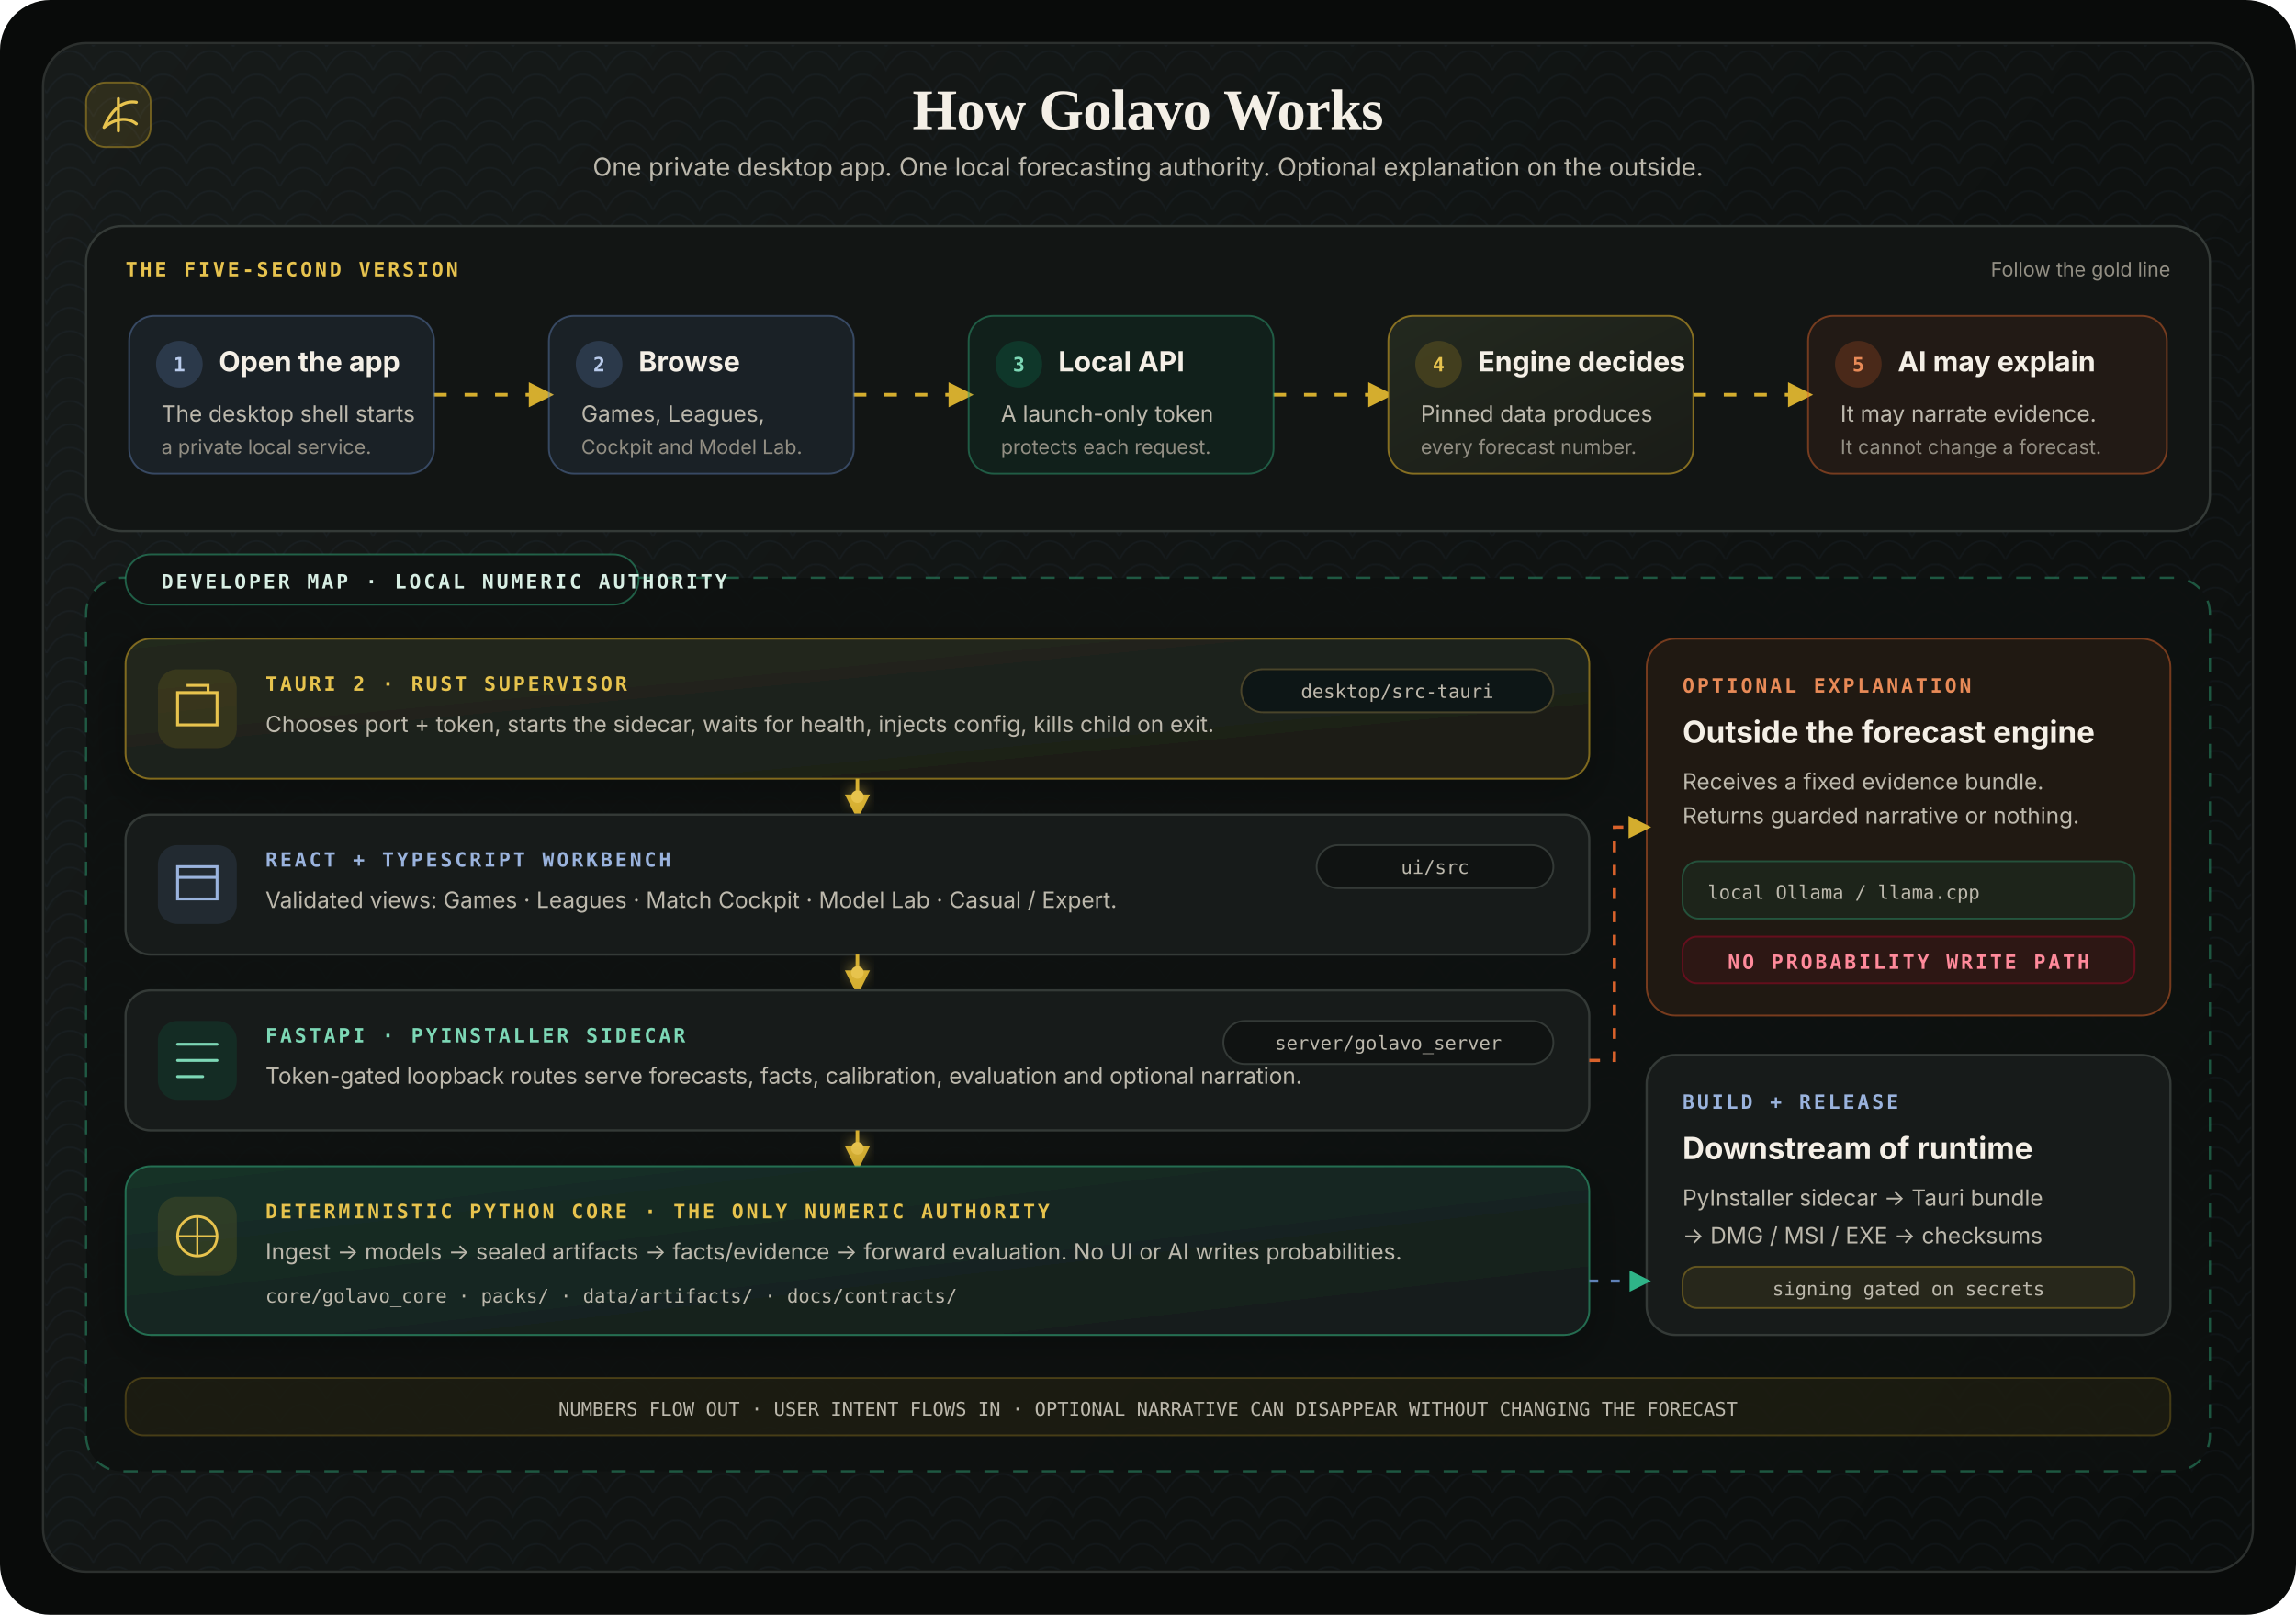
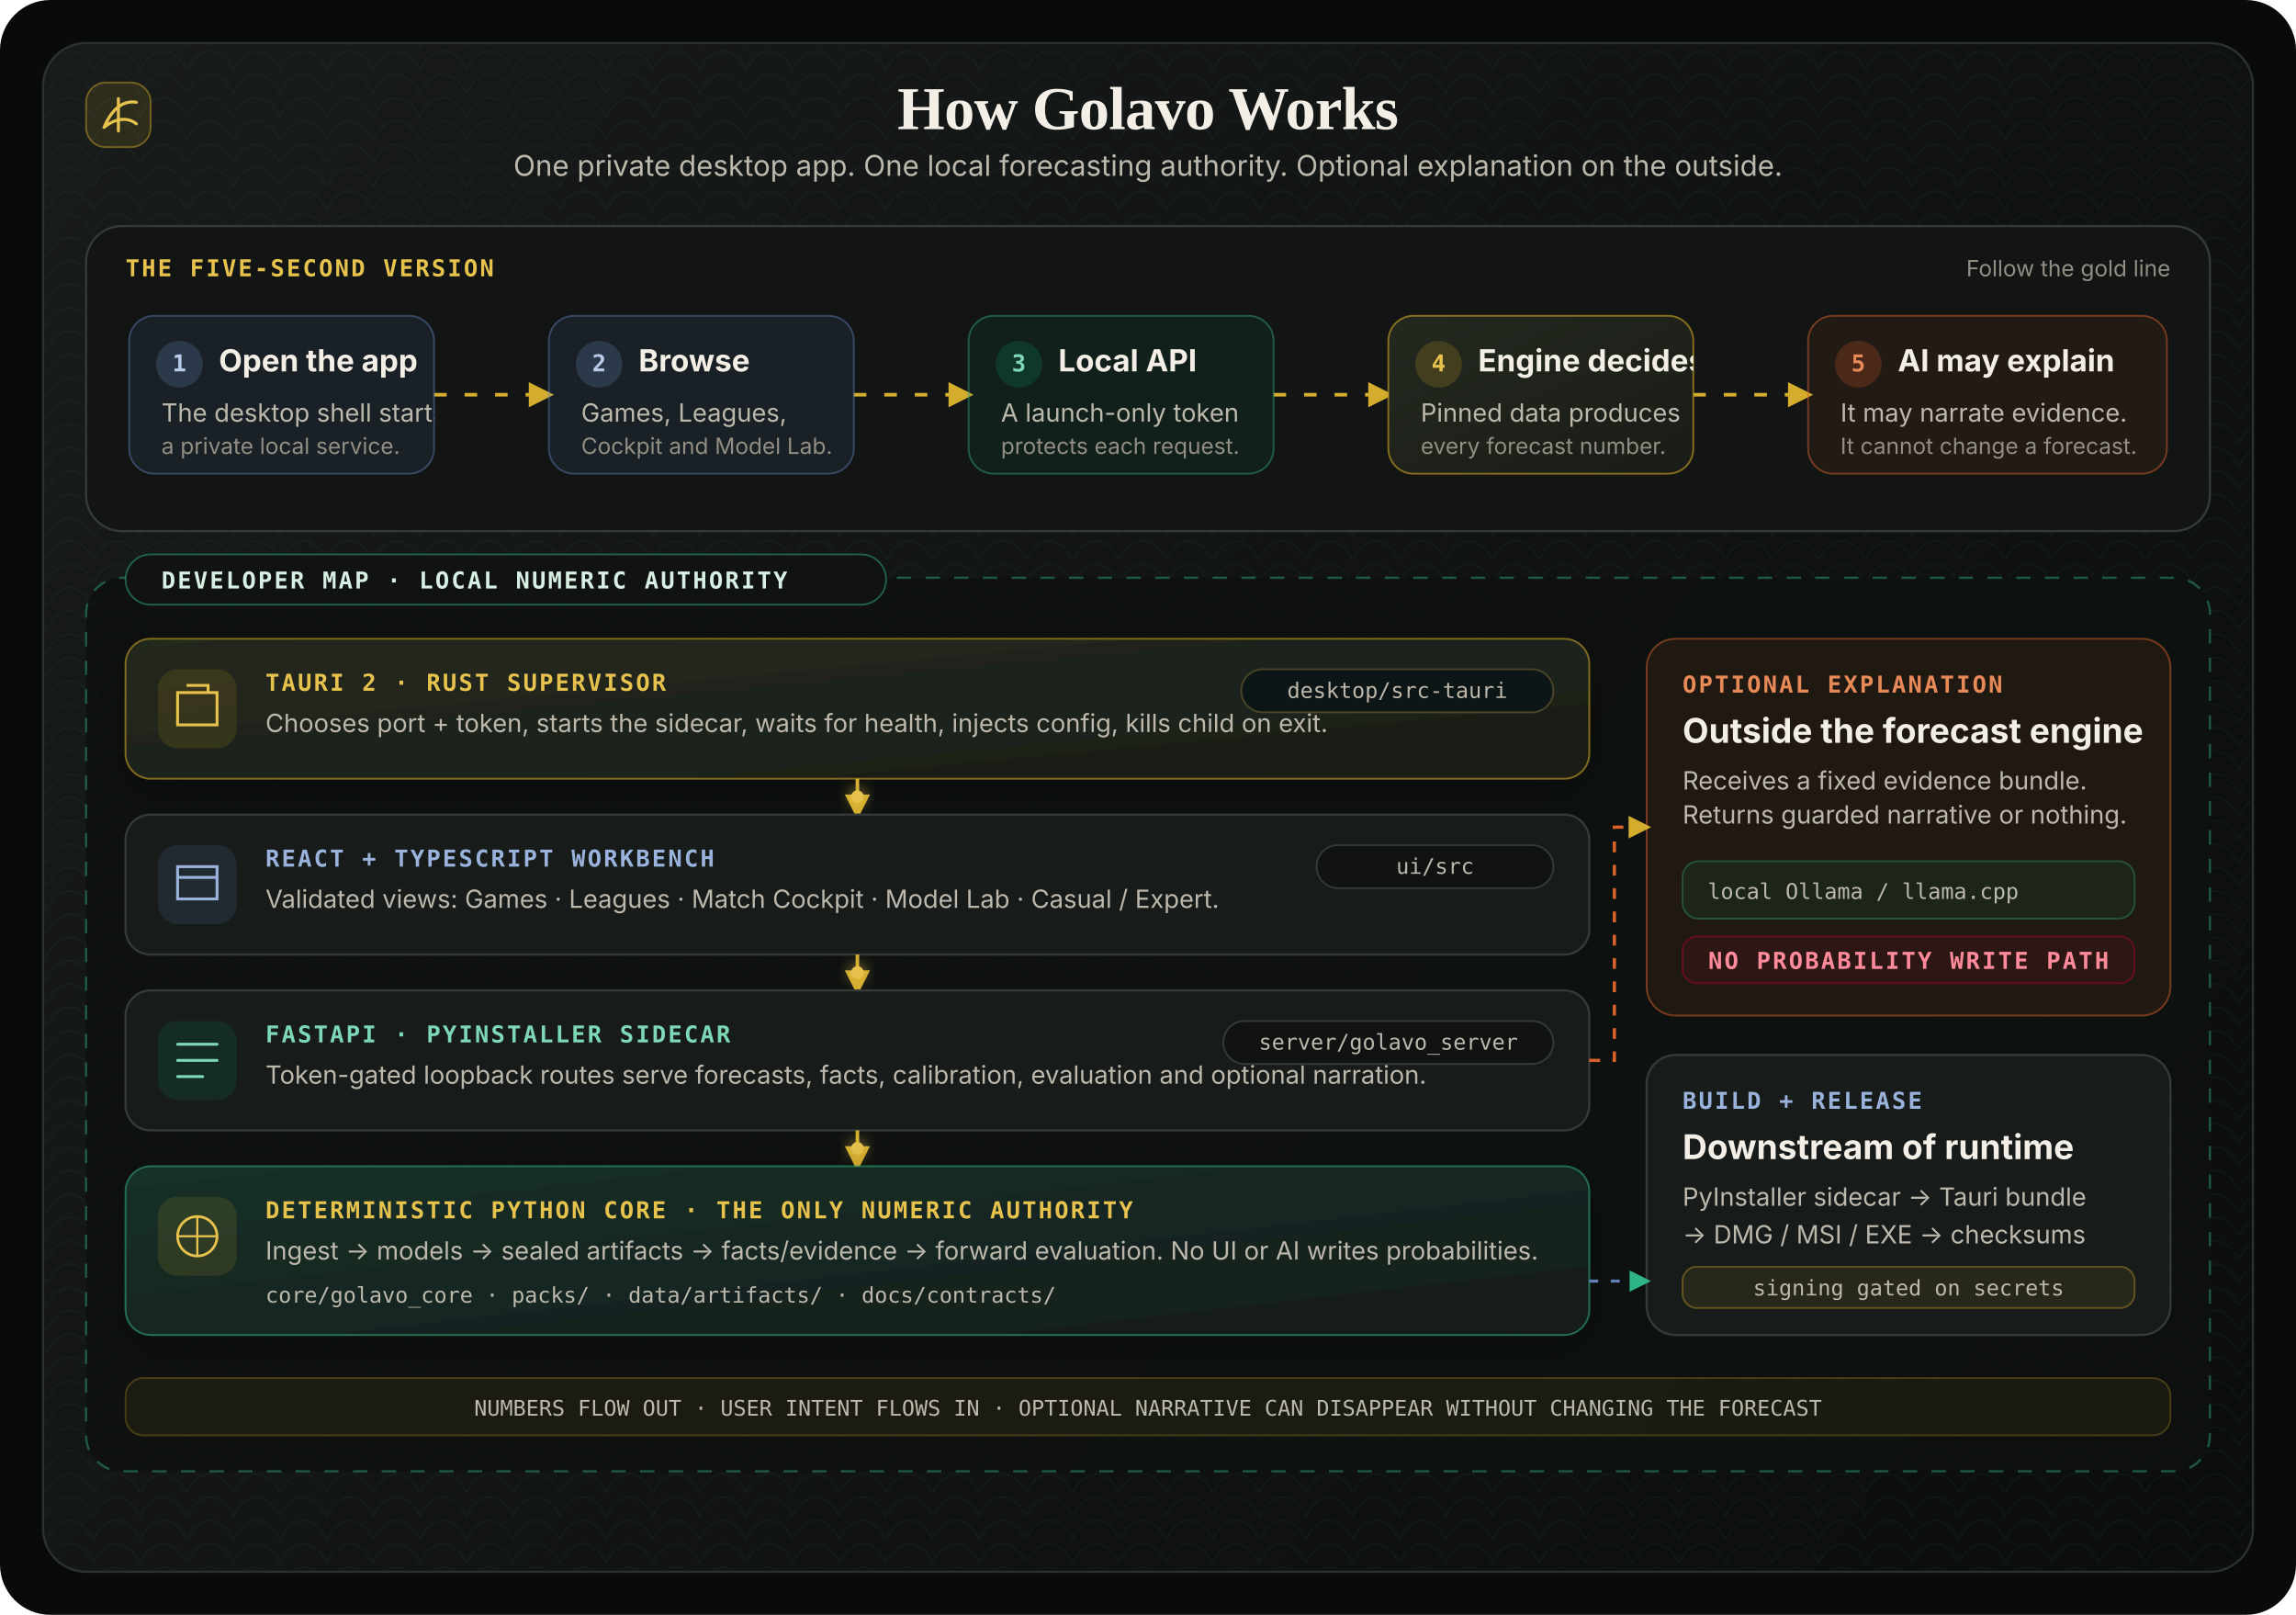
<svg xmlns="http://www.w3.org/2000/svg" width="1280" height="900" viewBox="0 0 1280 900" role="img" aria-labelledby="title desc">
  <defs>
    <linearGradient id="bg" x1="40" y1="28" x2="1240" y2="872" gradientUnits="userSpaceOnUse">
      <stop stop-color="#171B1A" />
      <stop offset=".58" stop-color="#101312" />
      <stop offset="1" stop-color="#0B0E0D" />
    </linearGradient>
    <linearGradient id="goldCard" x1="0" y1="0" x2="1" y2="1">
      <stop stop-color="#23291F" />
      <stop offset="1" stop-color="#1A1C17" />
    </linearGradient>
    <linearGradient id="greenCard" x1="0" y1="0" x2="1" y2="1">
      <stop stop-color="#173128" />
      <stop offset="1" stop-color="#171B1A" />
    </linearGradient>
    <pattern id="waves" width="52" height="26" patternUnits="userSpaceOnUse">
      <path d="M0 26C7 12 19 12 26 26C33 12 45 12 52 26M0 13C7-1 19-1 26 13C33-1 45-1 52 13" fill="none" stroke="#6082B8" stroke-opacity=".055" />
    </pattern>
    <filter id="shadow" x="-20%" y="-20%" width="140%" height="160%">
      <feDropShadow dx="0" dy="8" stdDeviation="12" flood-color="#000" flood-opacity=".28" />
    </filter>
    <filter id="glow" x="-80%" y="-80%" width="260%" height="260%">
      <feGaussianBlur stdDeviation="4" result="b" />
      <feMerge>
        <feMergeNode in="b" />
        <feMergeNode in="SourceGraphic" />
      </feMerge>
    </filter>
    <marker id="arrowGold" viewBox="0 0 10 10" refX="8" refY="5" markerWidth="7" markerHeight="7" orient="auto">
      <path d="M0 0L10 5L0 10Z" fill="#D4AD2E" />
    </marker>
    <marker id="arrowGreen" viewBox="0 0 10 10" refX="8" refY="5" markerWidth="7" markerHeight="7" orient="auto">
      <path d="M0 0L10 5L0 10Z" fill="#2FB488" />
    </marker>
    <clipPath id="flowClip170">
      <rect width="170" height="88" rx="14" />
    </clipPath>
    <clipPath id="flowClip200">
      <rect width="200" height="88" rx="14" />
    </clipPath>
    <style>
-       .title{font:600 32px Georgia,"Times New Roman",serif;letter-spacing:-.35px;fill:#F4EFE6}.sub{font:400 14px -apple-system,BlinkMacSystemFont,"Segoe UI",sans-serif;fill:#BCB8AC}.kicker{font:700 11px ui-monospace,"SF Mono",Menlo,monospace;letter-spacing:1.5px}.head{font:650 17px -apple-system,BlinkMacSystemFont,"Segoe UI",sans-serif;fill:#F4EFE6}.flowHead{font:650 15.5px -apple-system,BlinkMacSystemFont,"Segoe UI",sans-serif;fill:#F4EFE6}.body{font:400 12.5px -apple-system,BlinkMacSystemFont,"Segoe UI",sans-serif;fill:#BCB8AC}.small{font:400 11px -apple-system,BlinkMacSystemFont,"Segoe UI",sans-serif;fill:#928E83}.mono{font:500 10.5px ui-monospace,"SF Mono",Menlo,monospace;fill:#BCB8AC}.step{font:700 11px -apple-system,BlinkMacSystemFont,"Segoe UI",sans-serif;fill:#101312}.card{fill:#171B1A;stroke:#343A37;stroke-width:1.25}.flow{fill:none;stroke:#D4AD2E;stroke-width:2;marker-end:url(#arrowGold)}.signal{fill:none;stroke:#D4AD2E;stroke-width:2;stroke-dasharray:7 10;animation:travel 3.6s linear infinite}.pulse{animation:pulse 2.4s ease-in-out infinite;transform-box:fill-box;transform-origin:center}.delay1{animation-delay:.5s}.delay2{animation-delay:1s}.delay3{animation-delay:1.5s}.delay4{animation-delay:2s}@keyframes travel{to{stroke-dashoffset:-68}}@keyframes pulse{0%,70%,100%{opacity:.35}35%{opacity:1}}@media(prefers-reduced-motion:reduce){.signal,.pulse{animation:none}.pulse{opacity:.72}}
+       .title{font:600 34px Georgia,"Times New Roman",serif;letter-spacing:-.35px;fill:#F4EFE6}.sub{font:400 16px -apple-system,BlinkMacSystemFont,"Segoe UI",sans-serif;fill:#BCB8AC}.kicker{font:700 13px ui-monospace,"SF Mono",Menlo,monospace;letter-spacing:1.15px}.head{font:650 19px -apple-system,BlinkMacSystemFont,"Segoe UI",sans-serif;fill:#F4EFE6}.flowHead{font:650 17px -apple-system,BlinkMacSystemFont,"Segoe UI",sans-serif;fill:#F4EFE6}.body{font:400 14px -apple-system,BlinkMacSystemFont,"Segoe UI",sans-serif;fill:#BCB8AC}.small{font:400 12.5px -apple-system,BlinkMacSystemFont,"Segoe UI",sans-serif;fill:#928E83}.mono{font:500 12px ui-monospace,"SF Mono",Menlo,monospace;fill:#BCB8AC}.step{font:700 13px -apple-system,BlinkMacSystemFont,"Segoe UI",sans-serif;fill:#101312}.card{fill:#171B1A;stroke:#343A37;stroke-width:1.25}.flow{fill:none;stroke:#D4AD2E;stroke-width:2;marker-end:url(#arrowGold)}.signal{fill:none;stroke:#D4AD2E;stroke-width:2;stroke-dasharray:7 10;animation:travel 3.6s linear infinite}.pulse{animation:pulse 2.4s ease-in-out infinite;transform-box:fill-box;transform-origin:center}.delay1{animation-delay:.5s}.delay2{animation-delay:1s}.delay3{animation-delay:1.5s}.delay4{animation-delay:2s}@keyframes travel{to{stroke-dashoffset:-68}}@keyframes pulse{0%,70%,100%{opacity:.35}35%{opacity:1}}@media(prefers-reduced-motion:reduce){.signal,.pulse{animation:none}.pulse{opacity:.72}}
    </style>
  </defs>
  <rect width="1280" height="900" rx="28" fill="#090B0A" />
  <rect x="24" y="24" width="1232" height="852" rx="24" fill="url(#bg)" stroke="#2C302E" stroke-width="1.25" />
  <rect x="25" y="25" width="1230" height="850" rx="23" fill="url(#waves)" />
  <g transform="translate(48 46)">
    <rect width="36" height="36" rx="11" fill="#C9A227" fill-opacity=".13" stroke="#C9A227" stroke-opacity=".48" />
    <path d="M10 25c5-12 12-15 18-14M10 25c6-5 13-6 18-2M18 9v18" fill="none" stroke="#E7C34E" stroke-width="1.7" stroke-linecap="round" />
  </g>
  <text x="640" y="72" text-anchor="middle" class="title">How Golavo Works</text>
  <text x="640" y="98" text-anchor="middle" class="sub">One private desktop app. One local forecasting authority. Optional explanation on the outside.</text>
  <g transform="translate(48 126)">
    <rect width="1184" height="170" rx="20" fill="#121514" stroke="#343A37" stroke-width="1.25" />
    <text x="22" y="28" class="kicker" fill="#E7C34E">THE FIVE-SECOND VERSION</text>
    <text x="1162" y="28" text-anchor="end" class="small">Follow the gold line</text>
    <path d="M194 94H258" class="flow signal" />
    <path d="M428 94H492" class="flow signal" />
    <path d="M662 94H726" class="flow signal" />
    <path d="M896 94H960" class="flow signal" />
    <g transform="translate(24 50)">
      <rect width="170" height="88" rx="14" fill="#6082B8" fill-opacity=".11" stroke="#6082B8" stroke-opacity=".45" />
      <g clip-path="url(#flowClip170)">
        <circle cx="28" cy="27" r="13" fill="#6082B8" fill-opacity=".25" />
        <text x="28" y="31" text-anchor="middle" class="kicker" fill="#B9CBEB">1</text>
        <text x="50" y="31" class="flowHead">Open the app</text>
        <text x="18" y="59" class="body">The desktop shell starts</text>
        <text x="18" y="77" class="small">a private local service.</text>
      </g>
    </g>
    <g transform="translate(258 50)">
      <rect width="170" height="88" rx="14" fill="#6082B8" fill-opacity=".11" stroke="#6082B8" stroke-opacity=".45" />
      <g clip-path="url(#flowClip170)">
        <circle cx="28" cy="27" r="13" fill="#6082B8" fill-opacity=".25" />
        <text x="28" y="31" text-anchor="middle" class="kicker" fill="#B9CBEB">2</text>
        <text x="50" y="31" class="flowHead">Browse</text>
        <text x="18" y="59" class="body">Games, Leagues,</text>
        <text x="18" y="77" class="small">Cockpit and Model Lab.</text>
      </g>
    </g>
    <g transform="translate(492 50)">
      <rect width="170" height="88" rx="14" fill="#0B6E4F" fill-opacity=".13" stroke="#2F9E73" stroke-opacity=".5" />
      <g clip-path="url(#flowClip170)">
        <circle cx="28" cy="27" r="13" fill="#0B6E4F" fill-opacity=".3" />
        <text x="28" y="31" text-anchor="middle" class="kicker" fill="#7DD8B6">3</text>
        <text x="50" y="31" class="flowHead">Local API</text>
        <text x="18" y="59" class="body">A launch-only token</text>
        <text x="18" y="77" class="small">protects each request.</text>
      </g>
    </g>
    <g transform="translate(726 50)">
      <rect width="170" height="88" rx="14" fill="url(#goldCard)" stroke="#C9A227" stroke-opacity=".62" />
      <g clip-path="url(#flowClip170)">
        <circle cx="28" cy="27" r="13" fill="#C9A227" fill-opacity=".2" />
        <text x="28" y="31" text-anchor="middle" class="kicker" fill="#E7C34E">4</text>
        <text x="50" y="31" class="flowHead">Engine decides</text>
        <text x="18" y="59" class="body">Pinned data produces</text>
        <text x="18" y="77" class="small">every forecast number.</text>
      </g>
    </g>
    <g transform="translate(960 50)">
      <rect width="200" height="88" rx="14" fill="#D9622B" fill-opacity=".08" stroke="#D9622B" stroke-opacity=".48" />
      <g clip-path="url(#flowClip200)">
        <circle cx="28" cy="27" r="13" fill="#D9622B" fill-opacity=".22" />
        <text x="28" y="31" text-anchor="middle" class="kicker" fill="#E88A57">5</text>
        <text x="50" y="31" class="flowHead">AI may explain</text>
        <text x="18" y="59" class="body">It may narrate evidence.</text>
        <text x="18" y="77" class="small">It cannot change a forecast.</text>
      </g>
    </g>
  </g>
  <g transform="translate(48 322)">
    <rect width="1184" height="498" rx="20" fill="#0E1110" fill-opacity=".9" stroke="#2F9E73" stroke-opacity=".5" stroke-width="1.25" stroke-dasharray="8 8" />
-     <rect x="22" y="-13" width="286" height="28" rx="14" fill="#101312" stroke="#2F9E73" stroke-opacity=".55" />
+     <rect x="22" y="-13" width="424" height="28" rx="14" fill="#101312" stroke="#2F9E73" stroke-opacity=".55" />
    <text x="42" y="6" class="kicker" fill="#D8EFE4">DEVELOPER MAP · LOCAL NUMERIC AUTHORITY</text>
    <g transform="translate(22 34)" filter="url(#shadow)">
      <rect width="816" height="78" rx="14" fill="url(#goldCard)" stroke="#C9A227" stroke-opacity=".58" />
      <rect x="18" y="17" width="44" height="44" rx="11" fill="#C9A227" fill-opacity=".13" />
      <path d="M29 30h22v18H29zM34 26h12v4" fill="none" stroke="#E7C34E" stroke-width="1.6" />
      <text x="78" y="29" class="kicker" fill="#E7C34E">TAURI 2 · RUST SUPERVISOR</text>
      <text x="78" y="52" class="body">Chooses port + token, starts the sidecar, waits for health, injects config, kills child on exit.</text>
      <rect x="622" y="17" width="174" height="24" rx="12" fill="#101312" stroke="#49442B" />
      <text x="709" y="33" text-anchor="middle" class="mono">desktop/src-tauri</text>
    </g>
    <path d="M430 112V132" class="flow" />
    <circle cx="430" cy="122" r="3.5" fill="#E7C34E" class="pulse" filter="url(#glow)" />
    <g transform="translate(22 132)">
      <rect width="816" height="78" rx="14" class="card" />
      <rect x="18" y="17" width="44" height="44" rx="11" fill="#6082B8" fill-opacity=".15" />
      <path d="M29 29h22v18H29zM29 35h22" fill="none" stroke="#9AB3DD" stroke-width="1.6" />
      <text x="78" y="29" class="kicker" fill="#9AB3DD">REACT + TYPESCRIPT WORKBENCH</text>
      <text x="78" y="52" class="body">Validated views: Games · Leagues · Match Cockpit · Model Lab · Casual / Expert.</text>
      <rect x="664" y="17" width="132" height="24" rx="12" fill="#101312" stroke="#343A37" />
      <text x="730" y="33" text-anchor="middle" class="mono">ui/src</text>
    </g>
    <path d="M430 210V230" class="flow" />
    <circle cx="430" cy="220" r="3.5" fill="#E7C34E" class="pulse delay1" filter="url(#glow)" />
    <g transform="translate(22 230)">
      <rect width="816" height="78" rx="14" class="card" />
      <rect x="18" y="17" width="44" height="44" rx="11" fill="#0B6E4F" fill-opacity=".2" />
      <path d="M29 30h22M29 39h22M29 48h14" fill="none" stroke="#7DD8B6" stroke-width="1.6" stroke-linecap="round" />
      <text x="78" y="29" class="kicker" fill="#7DD8B6">FASTAPI · PYINSTALLER SIDECAR</text>
      <text x="78" y="52" class="body">Token-gated loopback routes serve forecasts, facts, calibration, evaluation and optional narration.</text>
      <rect x="612" y="17" width="184" height="24" rx="12" fill="#101312" stroke="#343A37" />
      <text x="704" y="33" text-anchor="middle" class="mono">server/golavo_server</text>
    </g>
    <path d="M430 308V328" class="flow" />
    <circle cx="430" cy="318" r="3.5" fill="#E7C34E" class="pulse delay2" filter="url(#glow)" />
    <g transform="translate(22 328)" filter="url(#shadow)">
      <rect width="816" height="94" rx="14" fill="url(#greenCard)" stroke="#2F9E73" stroke-opacity=".62" />
      <rect x="18" y="17" width="44" height="44" rx="11" fill="#C9A227" fill-opacity=".13" />
      <circle cx="40" cy="39" r="11" fill="none" stroke="#E7C34E" stroke-width="1.5" />
      <path d="M40 28v22M29 39h22" stroke="#E7C34E" stroke-width="1.2" />
      <text x="78" y="29" class="kicker" fill="#E7C34E">DETERMINISTIC PYTHON CORE · THE ONLY NUMERIC AUTHORITY</text>
      <text x="78" y="52" class="body">Ingest → models → sealed artifacts → facts/evidence → forward evaluation. No UI or AI writes probabilities.</text>
      <text x="78" y="76" class="mono">core/golavo_core  ·  packs/  ·  data/artifacts/  ·  docs/contracts/</text>
    </g>
    <g transform="translate(870 34)">
      <rect width="292" height="210" rx="16" fill="#201912" stroke="#D9622B" stroke-opacity=".5" />
      <text x="20" y="30" class="kicker" fill="#E88A57">OPTIONAL EXPLANATION</text>
      <text x="20" y="58" class="head">Outside the forecast engine</text>
      <text x="20" y="84" class="body">Receives a fixed evidence bundle.</text>
      <text x="20" y="103" class="body">Returns guarded narrative or nothing.</text>
      <rect x="20" y="124" width="252" height="32" rx="9" fill="#0B6E4F" fill-opacity=".13" stroke="#2F9E73" stroke-opacity=".4" />
      <text x="34" y="145" class="mono" fill="#7DD8B6">local Ollama / llama.cpp</text>
      <rect x="20" y="166" width="252" height="26" rx="8" fill="#BC002D" fill-opacity=".09" stroke="#BC002D" stroke-opacity=".42" />
      <text x="146" y="184" text-anchor="middle" class="kicker" fill="#FF8A9B">NO PROBABILITY WRITE PATH</text>
    </g>
    <path d="M838 269H852V139H870" fill="none" stroke="#D9622B" stroke-width="1.8" stroke-dasharray="6 7" marker-end="url(#arrowGold)" />
    <g transform="translate(870 266)">
      <rect width="292" height="156" rx="16" class="card" />
      <text x="20" y="30" class="kicker" fill="#9AB3DD">BUILD + RELEASE</text>
      <text x="20" y="58" class="head">Downstream of runtime</text>
      <text x="20" y="84" class="body">PyInstaller sidecar → Tauri bundle</text>
      <text x="20" y="105" class="body">→ DMG / MSI / EXE → checksums</text>
      <rect x="20" y="118" width="252" height="23" rx="8" fill="#C9A227" fill-opacity=".09" stroke="#C9A227" stroke-opacity=".4" />
      <text x="146" y="134" text-anchor="middle" class="mono" fill="#E7C34E">signing gated on secrets</text>
    </g>
    <path d="M838 392H870" fill="none" stroke="#6082B8" stroke-width="1.7" stroke-dasharray="5 7" marker-end="url(#arrowGreen)" />
    <rect x="22" y="446" width="1140" height="32" rx="10" fill="#C9A227" fill-opacity=".07" stroke="#C9A227" stroke-opacity=".28" />
    <text x="592" y="467" text-anchor="middle" class="mono" fill="#E7C34E">NUMBERS FLOW OUT · USER INTENT FLOWS IN · OPTIONAL NARRATIVE CAN DISAPPEAR WITHOUT CHANGING THE FORECAST</text>
  </g>
</svg>
